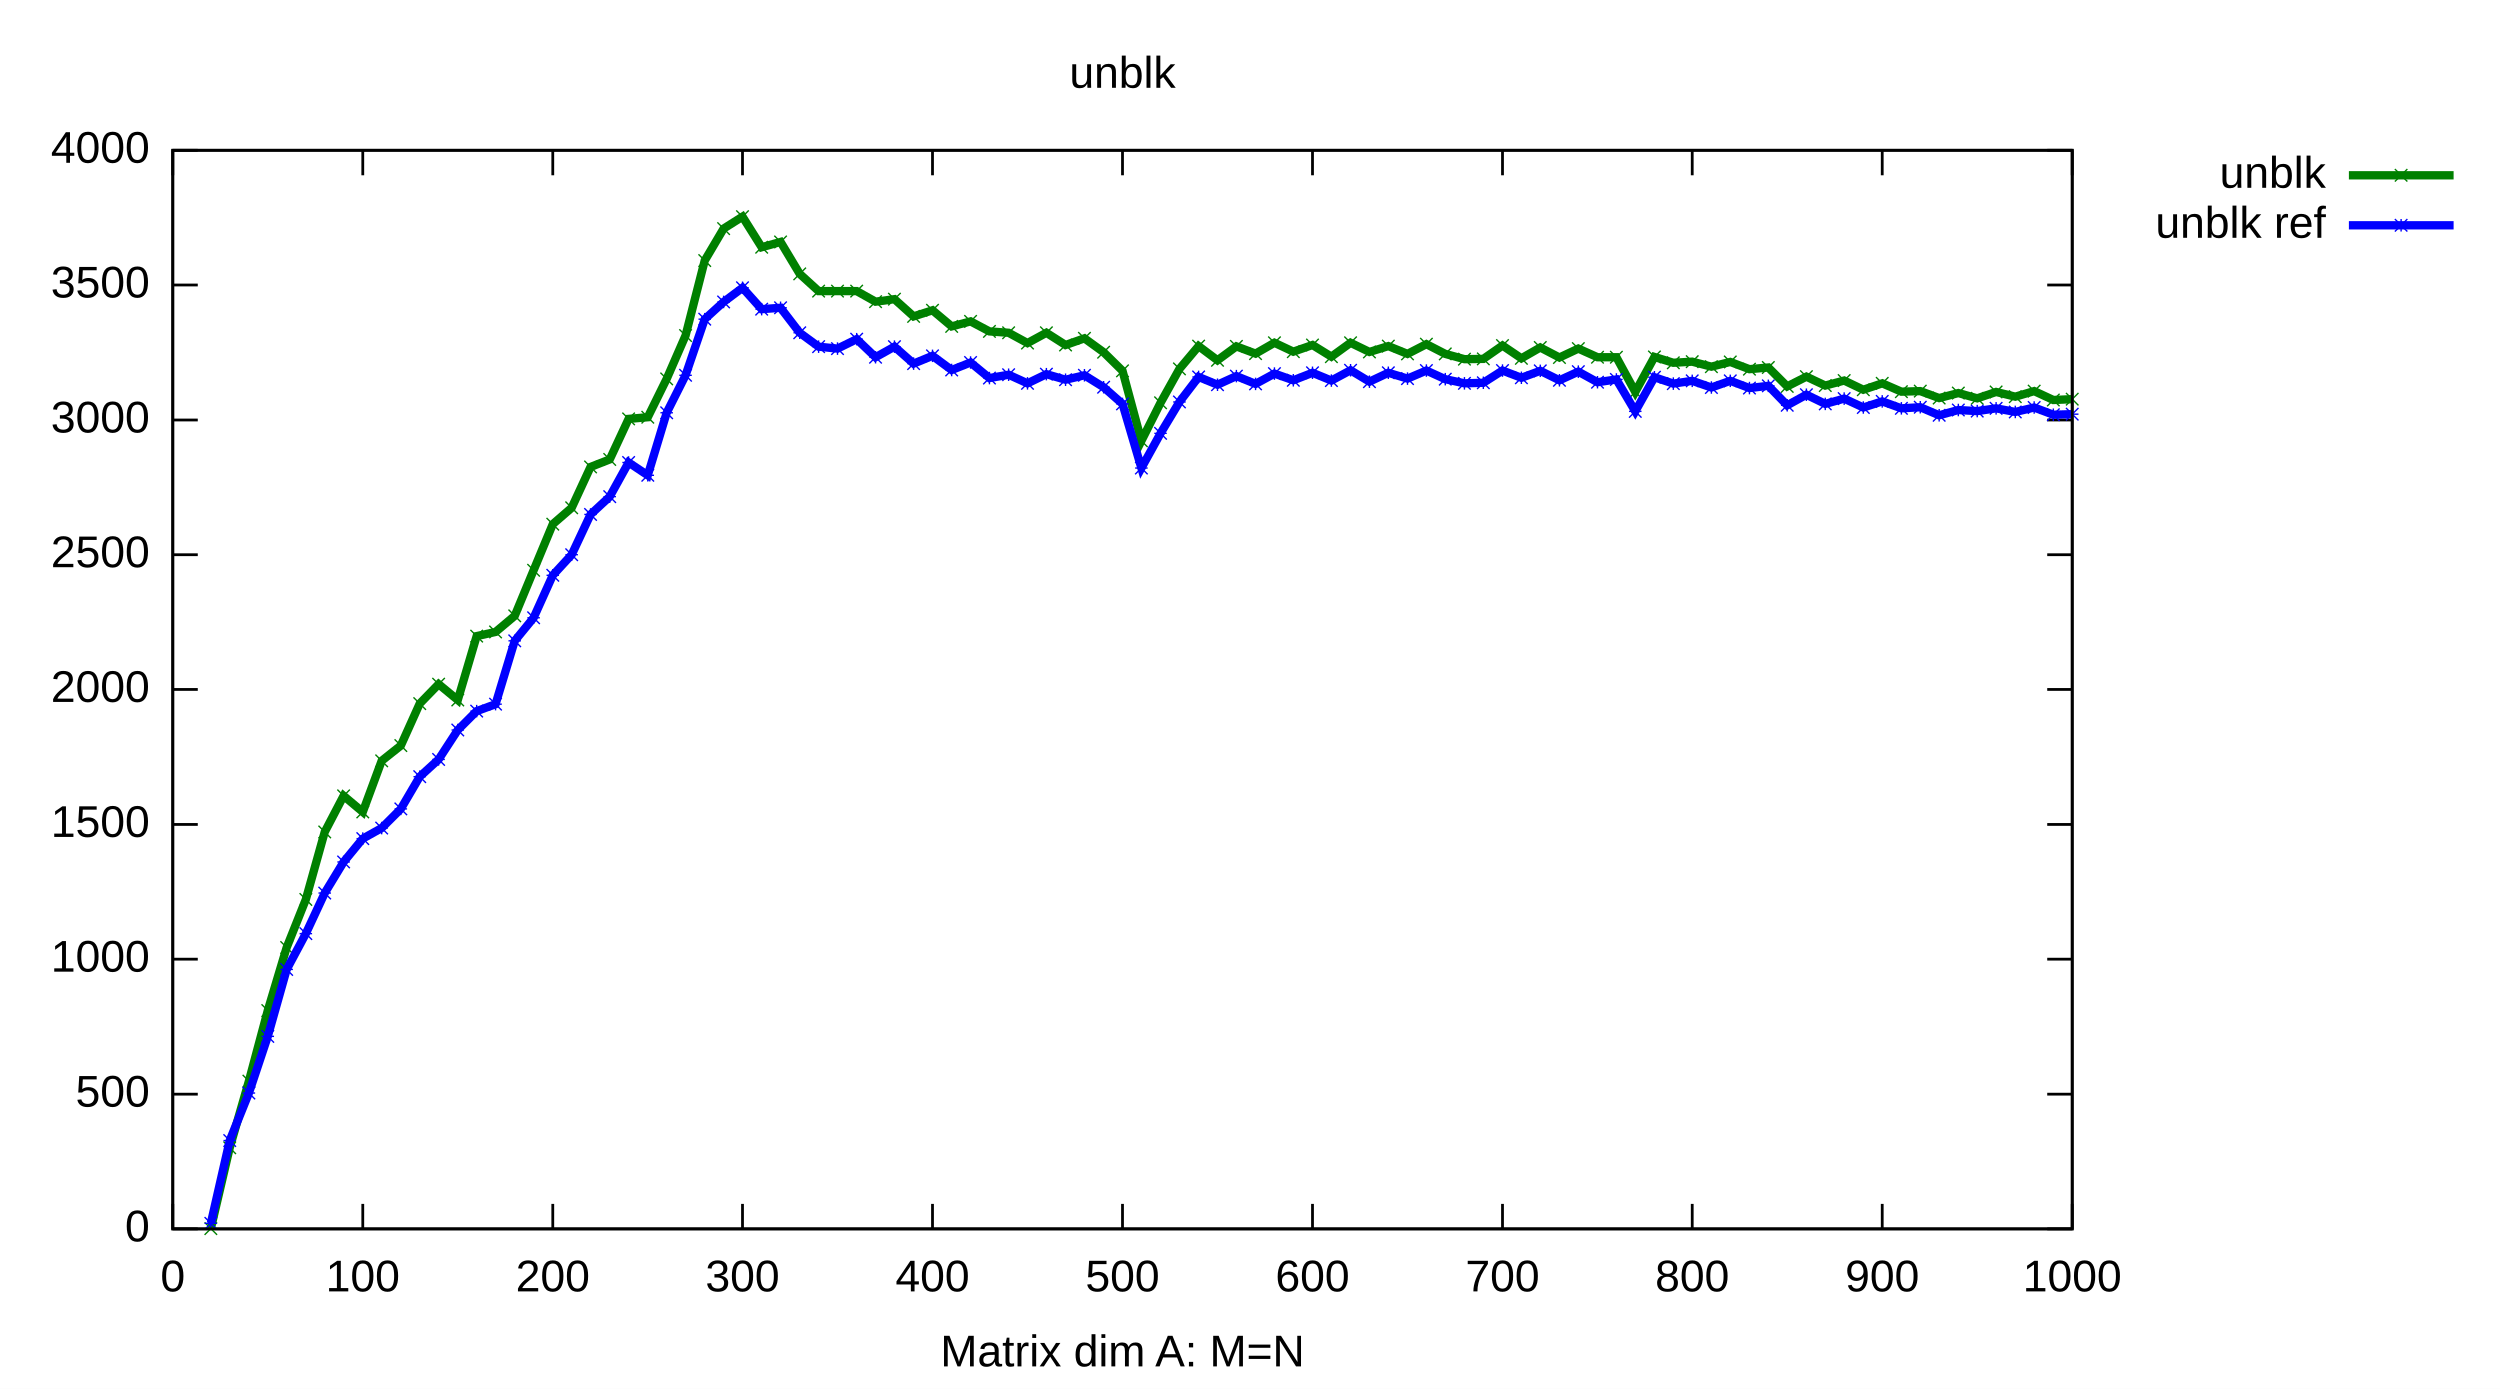
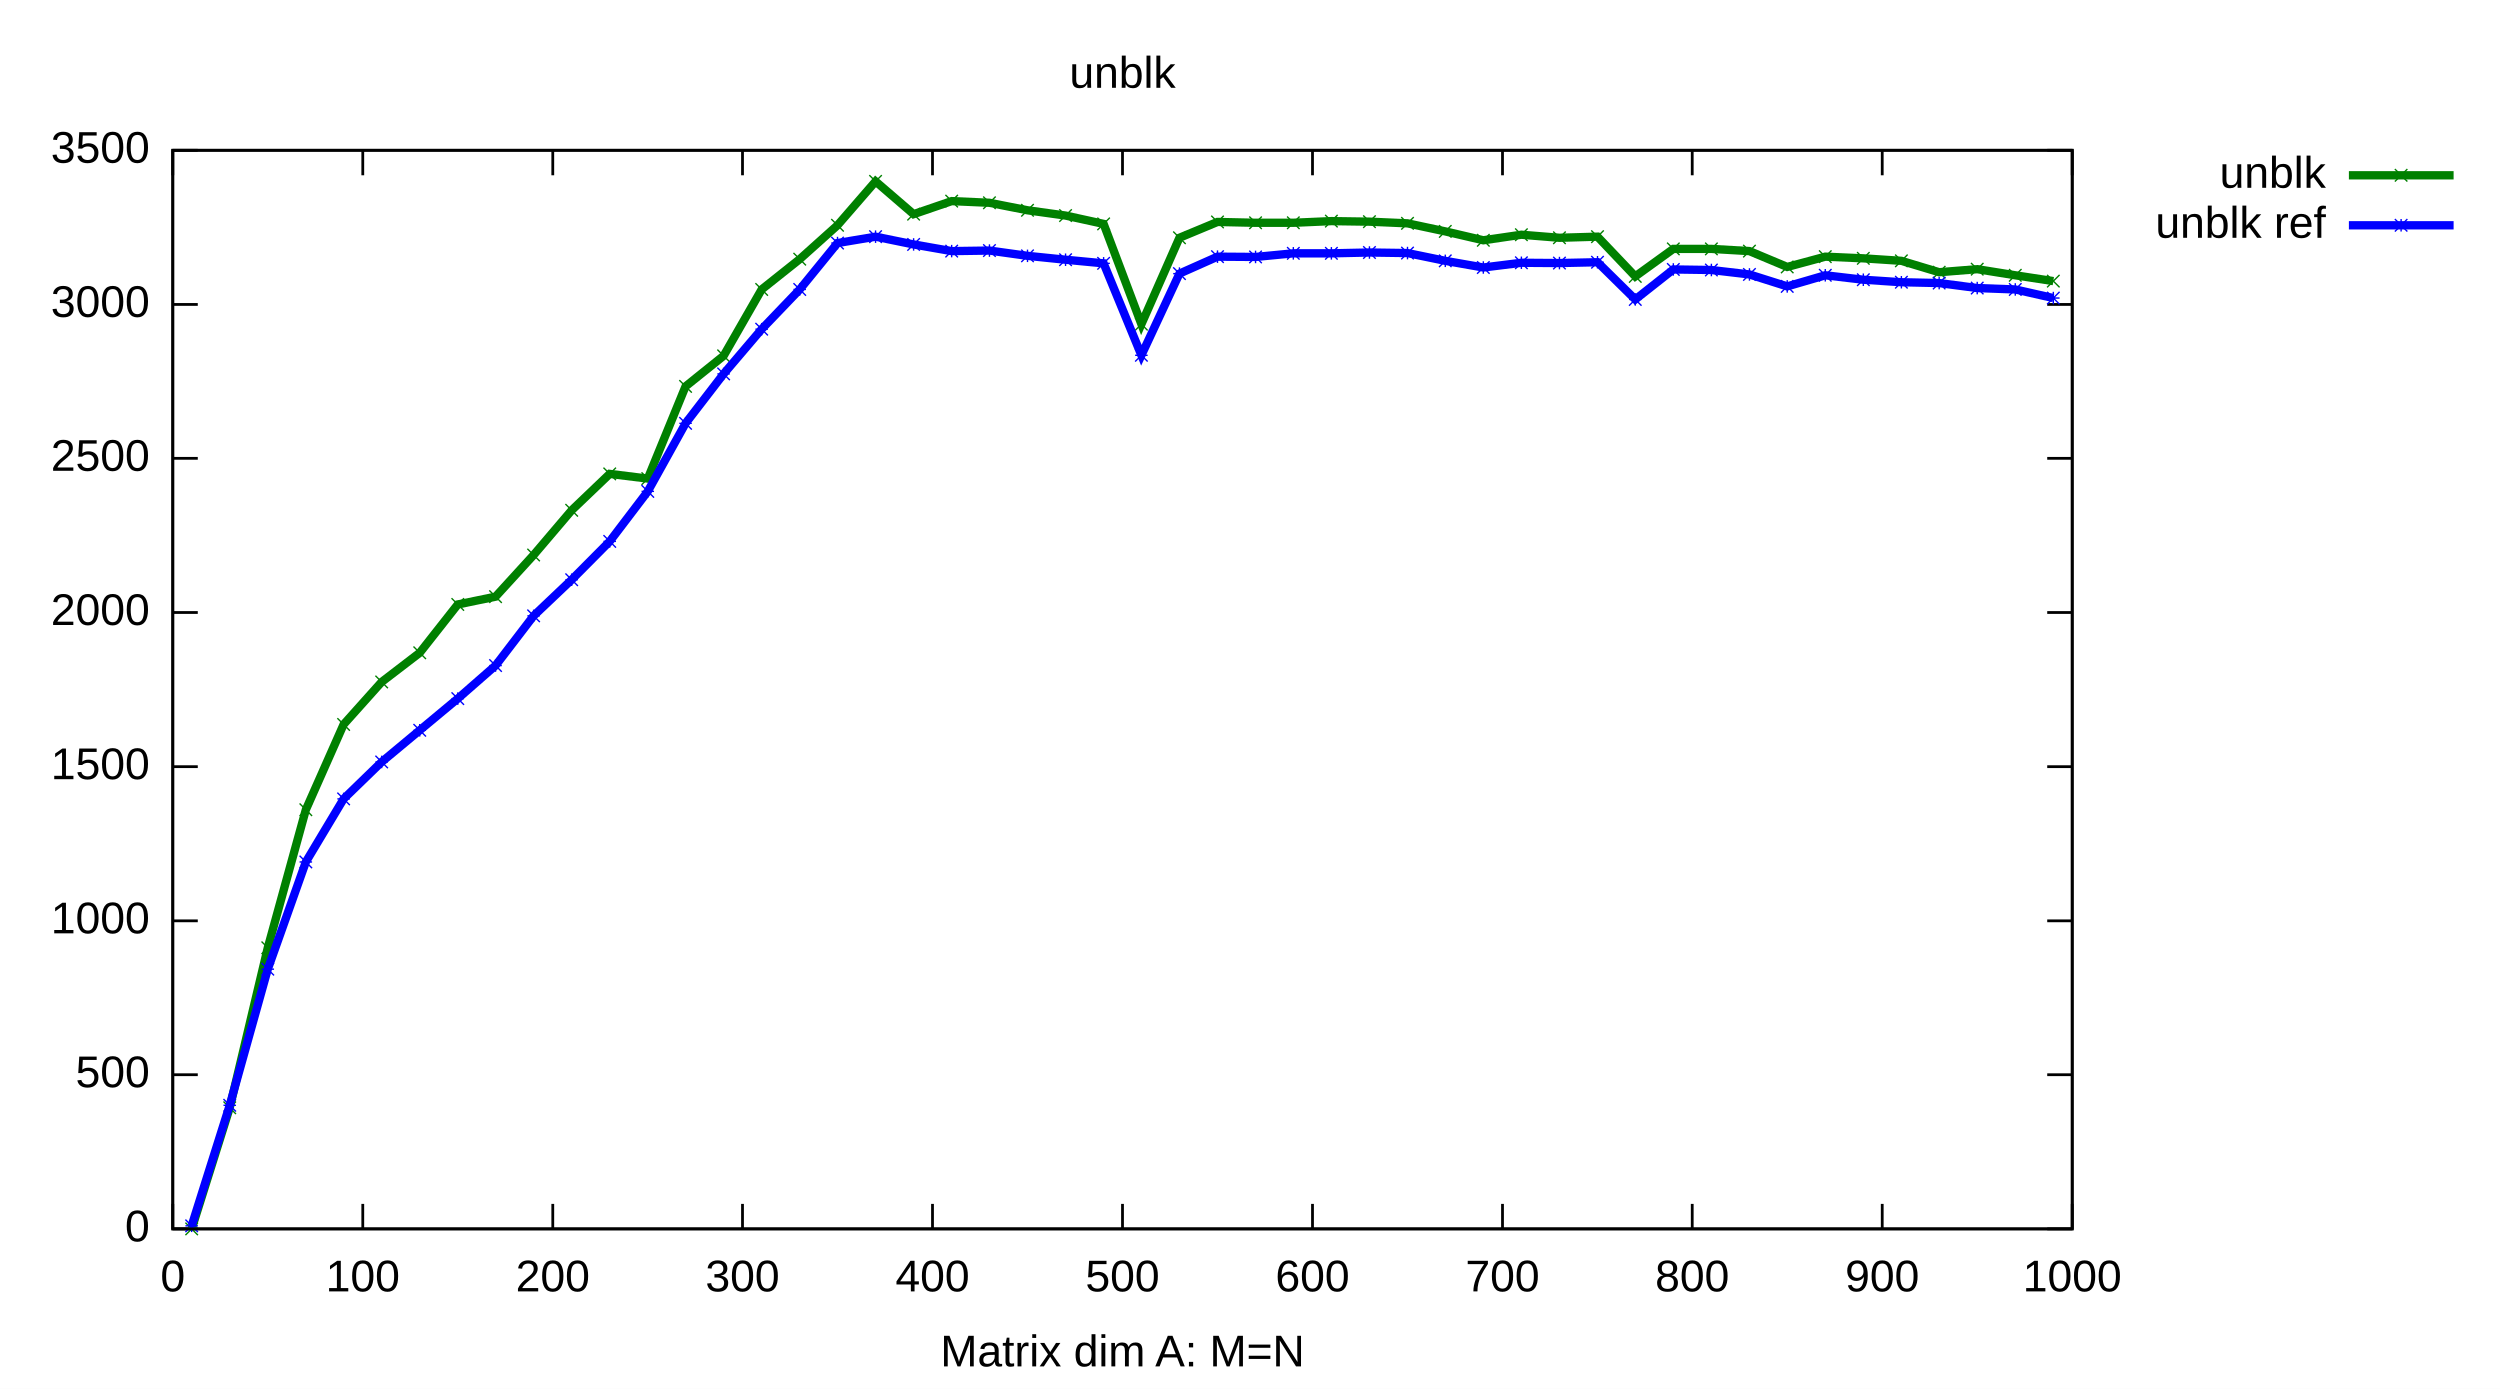
<svg xmlns="http://www.w3.org/2000/svg" xmlns:xlink="http://www.w3.org/1999/xlink" width="900" height="500" viewBox="0 0 900 500">
  <g id="gnuplot_canvas">
    <rect x="0" y="0" width="900" height="500" fill="#ffffff" />
    <defs>
      <circle id="gpDot" r="0.5" stroke-width="0.5" />
      <path id="gpPt0" stroke-width="0.222" stroke="currentColor" d="M-1,0 h2 M0,-1 v2" />
      <path id="gpPt1" stroke-width="0.222" stroke="currentColor" d="M-1,-1 L1,1 M1,-1 L-1,1" />
      <path id="gpPt2" stroke-width="0.222" stroke="currentColor" d="M-1,0 L1,0 M0,-1 L0,1 M-1,-1 L1,1 M-1,1 L1,-1" />
      <rect id="gpPt3" stroke-width="0.222" stroke="currentColor" x="-1" y="-1" width="2" height="2" />
      <rect id="gpPt4" stroke-width="0.222" stroke="currentColor" fill="currentColor" x="-1" y="-1" width="2" height="2" />
      <circle id="gpPt5" stroke-width="0.222" stroke="currentColor" cx="0" cy="0" r="1" />
      <use xlink:href="#gpPt5" id="gpPt6" fill="currentColor" stroke="none" />
      <path id="gpPt7" stroke-width="0.222" stroke="currentColor" d="M0,-1.33 L-1.33,0.67 L1.33,0.67 z" />
      <use xlink:href="#gpPt7" id="gpPt8" fill="currentColor" stroke="none" />
      <use xlink:href="#gpPt7" id="gpPt9" stroke="currentColor" transform="rotate(180)" />
      <use xlink:href="#gpPt9" id="gpPt10" fill="currentColor" stroke="none" />
      <use xlink:href="#gpPt3" id="gpPt11" stroke="currentColor" transform="rotate(45)" />
      <use xlink:href="#gpPt11" id="gpPt12" fill="currentColor" stroke="none" />
      <filter id="greybox" filterUnits="objectBoundingBox" x="0" y="0" height="1" width="1">
        <feFlood flood-color="lightgrey" flood-opacity="1" result="grey" />
        <feComposite in="SourceGraphic" in2="grey" operator="atop" />
      </filter>
    </defs>
    <g style="fill:none; color:#FFFFFF; stroke:currentColor; stroke-width:1.00; stroke-linecap:butt; stroke-linejoin:miter">
</g>
    <g style="fill:none; color:black; stroke:currentColor; stroke-width:1.00; stroke-linecap:butt; stroke-linejoin:miter">
      <path stroke="black" d="M62.2,442.4 L71.2,442.4 M746.0,442.4 L737.0,442.4  " />
      <g transform="translate(53.9,446.9)" style="stroke:none; fill:black; font-family:Arial; font-size:12.00pt; text-anchor:end">
        <text> 0</text>
      </g>
-       <path stroke="black" d="M62.2,393.9 L71.2,393.9 M746.0,393.9 L737.0,393.9  " />
-       <g transform="translate(53.9,398.4)" style="stroke:none; fill:black; font-family:Arial; font-size:12.00pt; text-anchor:end">
+       <path stroke="black" d="M62.2,386.9 L71.2,386.9 M746.0,386.9 L737.0,386.9  " />
+       <g transform="translate(53.9,391.4)" style="stroke:none; fill:black; font-family:Arial; font-size:12.00pt; text-anchor:end">
        <text> 500</text>
      </g>
-       <path stroke="black" d="M62.2,345.3 L71.2,345.3 M746.0,345.3 L737.0,345.3  " />
-       <g transform="translate(53.9,349.8)" style="stroke:none; fill:black; font-family:Arial; font-size:12.00pt; text-anchor:end">
+       <path stroke="black" d="M62.2,331.5 L71.2,331.5 M746.0,331.5 L737.0,331.5  " />
+       <g transform="translate(53.9,336.0)" style="stroke:none; fill:black; font-family:Arial; font-size:12.00pt; text-anchor:end">
        <text> 1000</text>
      </g>
-       <path stroke="black" d="M62.2,296.8 L71.2,296.8 M746.0,296.8 L737.0,296.8  " />
-       <g transform="translate(53.9,301.3)" style="stroke:none; fill:black; font-family:Arial; font-size:12.00pt; text-anchor:end">
+       <path stroke="black" d="M62.2,276.0 L71.2,276.0 M746.0,276.0 L737.0,276.0  " />
+       <g transform="translate(53.9,280.5)" style="stroke:none; fill:black; font-family:Arial; font-size:12.00pt; text-anchor:end">
        <text> 1500</text>
      </g>
-       <path stroke="black" d="M62.2,248.2 L71.2,248.2 M746.0,248.2 L737.0,248.2  " />
-       <g transform="translate(53.9,252.7)" style="stroke:none; fill:black; font-family:Arial; font-size:12.00pt; text-anchor:end">
+       <path stroke="black" d="M62.2,220.5 L71.2,220.5 M746.0,220.5 L737.0,220.5  " />
+       <g transform="translate(53.9,225.0)" style="stroke:none; fill:black; font-family:Arial; font-size:12.00pt; text-anchor:end">
        <text> 2000</text>
      </g>
-       <path stroke="black" d="M62.2,199.7 L71.2,199.7 M746.0,199.7 L737.0,199.7  " />
-       <g transform="translate(53.9,204.2)" style="stroke:none; fill:black; font-family:Arial; font-size:12.00pt; text-anchor:end">
+       <path stroke="black" d="M62.2,165.0 L71.2,165.0 M746.0,165.0 L737.0,165.0  " />
+       <g transform="translate(53.9,169.5)" style="stroke:none; fill:black; font-family:Arial; font-size:12.00pt; text-anchor:end">
        <text> 2500</text>
      </g>
-       <path stroke="black" d="M62.2,151.2 L71.2,151.2 M746.0,151.2 L737.0,151.2  " />
-       <g transform="translate(53.9,155.7)" style="stroke:none; fill:black; font-family:Arial; font-size:12.00pt; text-anchor:end">
+       <path stroke="black" d="M62.2,109.6 L71.2,109.6 M746.0,109.6 L737.0,109.6  " />
+       <g transform="translate(53.9,114.1)" style="stroke:none; fill:black; font-family:Arial; font-size:12.00pt; text-anchor:end">
        <text> 3000</text>
-       </g>
-       <path stroke="black" d="M62.2,102.6 L71.2,102.6 M746.0,102.6 L737.0,102.6  " />
-       <g transform="translate(53.9,107.1)" style="stroke:none; fill:black; font-family:Arial; font-size:12.00pt; text-anchor:end">
-         <text> 3500</text>
      </g>
      <path stroke="black" d="M62.2,54.1 L71.2,54.1 M746.0,54.1 L737.0,54.1  " />
      <g transform="translate(53.9,58.6)" style="stroke:none; fill:black; font-family:Arial; font-size:12.00pt; text-anchor:end">
-         <text> 4000</text>
+         <text> 3500</text>
      </g>
      <path stroke="black" d="M62.2,442.4 L62.2,433.4 M62.2,54.1 L62.2,63.1  " />
      <g transform="translate(62.2,464.9)" style="stroke:none; fill:black; font-family:Arial; font-size:12.00pt; text-anchor:middle">
        <text> 0</text>
      </g>
      <path stroke="black" d="M130.6,442.4 L130.6,433.4 M130.6,54.1 L130.6,63.1  " />
      <g transform="translate(130.6,464.9)" style="stroke:none; fill:black; font-family:Arial; font-size:12.00pt; text-anchor:middle">
        <text> 100</text>
      </g>
      <path stroke="black" d="M199.0,442.4 L199.0,433.4 M199.0,54.1 L199.0,63.1  " />
      <g transform="translate(199.0,464.9)" style="stroke:none; fill:black; font-family:Arial; font-size:12.00pt; text-anchor:middle">
        <text> 200</text>
      </g>
      <path stroke="black" d="M267.3,442.4 L267.3,433.4 M267.3,54.1 L267.3,63.1  " />
      <g transform="translate(267.3,464.9)" style="stroke:none; fill:black; font-family:Arial; font-size:12.00pt; text-anchor:middle">
        <text> 300</text>
      </g>
      <path stroke="black" d="M335.7,442.4 L335.7,433.4 M335.7,54.1 L335.7,63.1  " />
      <g transform="translate(335.7,464.9)" style="stroke:none; fill:black; font-family:Arial; font-size:12.00pt; text-anchor:middle">
        <text> 400</text>
      </g>
      <path stroke="black" d="M404.1,442.4 L404.1,433.4 M404.1,54.1 L404.1,63.1  " />
      <g transform="translate(404.1,464.9)" style="stroke:none; fill:black; font-family:Arial; font-size:12.00pt; text-anchor:middle">
        <text> 500</text>
      </g>
      <path stroke="black" d="M472.5,442.4 L472.5,433.4 M472.5,54.1 L472.5,63.1  " />
      <g transform="translate(472.5,464.9)" style="stroke:none; fill:black; font-family:Arial; font-size:12.00pt; text-anchor:middle">
        <text> 600</text>
      </g>
      <path stroke="black" d="M540.9,442.4 L540.9,433.4 M540.9,54.1 L540.9,63.1  " />
      <g transform="translate(540.9,464.9)" style="stroke:none; fill:black; font-family:Arial; font-size:12.00pt; text-anchor:middle">
        <text> 700</text>
      </g>
      <path stroke="black" d="M609.2,442.4 L609.2,433.4 M609.2,54.1 L609.2,63.1  " />
      <g transform="translate(609.2,464.9)" style="stroke:none; fill:black; font-family:Arial; font-size:12.00pt; text-anchor:middle">
        <text> 800</text>
      </g>
      <path stroke="black" d="M677.6,442.4 L677.6,433.4 M677.6,54.1 L677.6,63.1  " />
      <g transform="translate(677.6,464.9)" style="stroke:none; fill:black; font-family:Arial; font-size:12.00pt; text-anchor:middle">
        <text> 900</text>
      </g>
      <path stroke="black" d="M746.0,442.4 L746.0,433.4 M746.0,54.1 L746.0,63.1  " />
      <g transform="translate(746.0,464.9)" style="stroke:none; fill:black; font-family:Arial; font-size:12.00pt; text-anchor:middle">
        <text> 1000</text>
      </g>
      <path stroke="black" d="M62.2,54.1 L62.2,442.4 L746.0,442.4 L746.0,54.1 L62.2,54.1 Z  " />
      <g transform="translate(404.1,491.9)" style="stroke:none; fill:black; font-family:Arial; font-size:12.00pt; text-anchor:middle">
        <text>Matrix dim A: M=N</text>
      </g>
      <g transform="translate(404.1,31.6)" style="stroke:none; fill:black; font-family:Arial; font-size:12.00pt; text-anchor:middle">
        <text>unblk</text>
      </g>
    </g>
    <g id="gnuplot_plot_1">
      <g style="fill:none; color:#FFFFFF; stroke:black; stroke-width:3.00; stroke-linecap:butt; stroke-linejoin:miter">
</g>
      <g style="fill:none; color:green; stroke:currentColor; stroke-width:3.00; stroke-linecap:butt; stroke-linejoin:miter">
        <g transform="translate(837.3,67.6)" style="stroke:none; fill:black; font-family:Arial; font-size:12.00pt; text-anchor:end">
          <text>unblk</text>
        </g>
-         <path d="M845.6,63.1 L883.3,63.1 M75.9,442.3 L82.7,413.2 L89.6,389.2 L96.4,363.8 L103.2,341.1 L110.1,323.8    L116.9,299.5 L123.7,286.5 L130.6,292.3 L137.4,273.9 L144.3,268.4 L151.1,253.3 L157.9,246.3 L164.8,252.0    L171.6,229.0 L178.4,227.5 L185.3,221.7 L192.1,205.3 L199.0,188.7 L205.8,182.8 L212.6,168.1 L219.5,165.4    L226.3,150.8 L233.2,150.2 L240.0,136.4 L246.8,120.8 L253.7,93.8 L260.5,82.3 L267.3,78.0 L274.2,89.0    L281.0,87.1 L287.9,98.6 L294.7,104.8 L301.5,104.8 L308.4,104.8 L315.2,108.6 L322.0,107.7 L328.9,113.9    L335.7,111.7 L342.6,117.5 L349.4,115.7 L356.2,119.3 L363.1,119.8 L369.9,123.5 L376.7,119.8 L383.6,124.2    L390.4,121.8 L397.3,126.8 L404.1,133.5 L410.9,158.7 L417.8,145.0 L424.6,132.8 L431.5,124.6 L438.3,129.7    L445.1,124.7 L452.0,127.3 L458.8,123.4 L465.6,126.6 L472.5,124.2 L479.3,128.4 L486.2,123.4 L493.0,126.7    L499.8,124.6 L506.7,127.4 L513.5,123.9 L520.3,127.4 L527.2,129.3 L534.0,129.2 L540.9,124.4 L547.7,129.0    L554.5,125.1 L561.4,128.7 L568.2,125.5 L575.1,128.6 L581.9,128.6 L588.7,141.1 L595.6,128.5 L602.4,130.6    L609.2,130.2 L616.1,132.0 L622.9,130.3 L629.8,132.9 L636.6,132.3 L643.4,139.1 L650.3,135.6 L657.1,138.8    L663.9,137.0 L670.8,140.3 L677.6,138.0 L684.5,141.0 L691.3,140.8 L698.1,143.3 L705.0,141.5 L711.8,143.4    L718.6,141.1 L725.5,142.8 L732.3,140.8 L739.2,144.0 L746.0,143.7  " />
-         <use xlink:href="#gpPt1" transform="translate(75.9,442.3) scale(2.25)" />
-         <use xlink:href="#gpPt1" transform="translate(82.7,413.2) scale(2.25)" />
-         <use xlink:href="#gpPt1" transform="translate(89.6,389.2) scale(2.25)" />
-         <use xlink:href="#gpPt1" transform="translate(96.4,363.8) scale(2.25)" />
-         <use xlink:href="#gpPt1" transform="translate(103.2,341.1) scale(2.25)" />
-         <use xlink:href="#gpPt1" transform="translate(110.1,323.8) scale(2.25)" />
-         <use xlink:href="#gpPt1" transform="translate(116.9,299.5) scale(2.25)" />
-         <use xlink:href="#gpPt1" transform="translate(123.7,286.5) scale(2.25)" />
-         <use xlink:href="#gpPt1" transform="translate(130.6,292.3) scale(2.25)" />
-         <use xlink:href="#gpPt1" transform="translate(137.4,273.9) scale(2.25)" />
-         <use xlink:href="#gpPt1" transform="translate(144.3,268.4) scale(2.25)" />
-         <use xlink:href="#gpPt1" transform="translate(151.1,253.3) scale(2.25)" />
-         <use xlink:href="#gpPt1" transform="translate(157.9,246.3) scale(2.25)" />
-         <use xlink:href="#gpPt1" transform="translate(164.8,252.0) scale(2.25)" />
-         <use xlink:href="#gpPt1" transform="translate(171.6,229.0) scale(2.25)" />
-         <use xlink:href="#gpPt1" transform="translate(178.4,227.5) scale(2.25)" />
-         <use xlink:href="#gpPt1" transform="translate(185.3,221.7) scale(2.25)" />
-         <use xlink:href="#gpPt1" transform="translate(192.1,205.3) scale(2.25)" />
-         <use xlink:href="#gpPt1" transform="translate(199.0,188.7) scale(2.25)" />
-         <use xlink:href="#gpPt1" transform="translate(205.8,182.8) scale(2.25)" />
-         <use xlink:href="#gpPt1" transform="translate(212.6,168.1) scale(2.25)" />
-         <use xlink:href="#gpPt1" transform="translate(219.5,165.4) scale(2.25)" />
-         <use xlink:href="#gpPt1" transform="translate(226.3,150.8) scale(2.25)" />
-         <use xlink:href="#gpPt1" transform="translate(233.2,150.2) scale(2.25)" />
-         <use xlink:href="#gpPt1" transform="translate(240.0,136.4) scale(2.25)" />
-         <use xlink:href="#gpPt1" transform="translate(246.8,120.8) scale(2.25)" />
-         <use xlink:href="#gpPt1" transform="translate(253.7,93.8) scale(2.25)" />
-         <use xlink:href="#gpPt1" transform="translate(260.5,82.3) scale(2.25)" />
-         <use xlink:href="#gpPt1" transform="translate(267.3,78.0) scale(2.25)" />
-         <use xlink:href="#gpPt1" transform="translate(274.2,89.0) scale(2.25)" />
-         <use xlink:href="#gpPt1" transform="translate(281.0,87.1) scale(2.25)" />
-         <use xlink:href="#gpPt1" transform="translate(287.9,98.6) scale(2.25)" />
-         <use xlink:href="#gpPt1" transform="translate(294.7,104.8) scale(2.25)" />
-         <use xlink:href="#gpPt1" transform="translate(301.5,104.8) scale(2.25)" />
-         <use xlink:href="#gpPt1" transform="translate(308.4,104.8) scale(2.25)" />
-         <use xlink:href="#gpPt1" transform="translate(315.2,108.6) scale(2.25)" />
-         <use xlink:href="#gpPt1" transform="translate(322.0,107.7) scale(2.25)" />
-         <use xlink:href="#gpPt1" transform="translate(328.9,113.9) scale(2.25)" />
-         <use xlink:href="#gpPt1" transform="translate(335.7,111.7) scale(2.25)" />
-         <use xlink:href="#gpPt1" transform="translate(342.6,117.5) scale(2.25)" />
-         <use xlink:href="#gpPt1" transform="translate(349.4,115.7) scale(2.25)" />
-         <use xlink:href="#gpPt1" transform="translate(356.2,119.3) scale(2.25)" />
-         <use xlink:href="#gpPt1" transform="translate(363.1,119.8) scale(2.25)" />
-         <use xlink:href="#gpPt1" transform="translate(369.9,123.5) scale(2.25)" />
-         <use xlink:href="#gpPt1" transform="translate(376.7,119.8) scale(2.25)" />
-         <use xlink:href="#gpPt1" transform="translate(383.6,124.2) scale(2.25)" />
-         <use xlink:href="#gpPt1" transform="translate(390.4,121.8) scale(2.25)" />
-         <use xlink:href="#gpPt1" transform="translate(397.3,126.8) scale(2.25)" />
-         <use xlink:href="#gpPt1" transform="translate(404.1,133.5) scale(2.25)" />
-         <use xlink:href="#gpPt1" transform="translate(410.9,158.7) scale(2.25)" />
-         <use xlink:href="#gpPt1" transform="translate(417.8,145.0) scale(2.25)" />
-         <use xlink:href="#gpPt1" transform="translate(424.6,132.8) scale(2.25)" />
-         <use xlink:href="#gpPt1" transform="translate(431.5,124.6) scale(2.25)" />
-         <use xlink:href="#gpPt1" transform="translate(438.3,129.7) scale(2.25)" />
-         <use xlink:href="#gpPt1" transform="translate(445.1,124.7) scale(2.25)" />
-         <use xlink:href="#gpPt1" transform="translate(452.0,127.3) scale(2.25)" />
-         <use xlink:href="#gpPt1" transform="translate(458.8,123.4) scale(2.25)" />
-         <use xlink:href="#gpPt1" transform="translate(465.6,126.6) scale(2.25)" />
-         <use xlink:href="#gpPt1" transform="translate(472.5,124.2) scale(2.25)" />
-         <use xlink:href="#gpPt1" transform="translate(479.3,128.4) scale(2.25)" />
-         <use xlink:href="#gpPt1" transform="translate(486.2,123.4) scale(2.25)" />
-         <use xlink:href="#gpPt1" transform="translate(493.0,126.7) scale(2.25)" />
-         <use xlink:href="#gpPt1" transform="translate(499.8,124.6) scale(2.25)" />
-         <use xlink:href="#gpPt1" transform="translate(506.7,127.4) scale(2.25)" />
-         <use xlink:href="#gpPt1" transform="translate(513.5,123.9) scale(2.25)" />
-         <use xlink:href="#gpPt1" transform="translate(520.3,127.4) scale(2.25)" />
-         <use xlink:href="#gpPt1" transform="translate(527.2,129.3) scale(2.25)" />
-         <use xlink:href="#gpPt1" transform="translate(534.0,129.2) scale(2.25)" />
-         <use xlink:href="#gpPt1" transform="translate(540.9,124.4) scale(2.25)" />
-         <use xlink:href="#gpPt1" transform="translate(547.7,129.0) scale(2.25)" />
-         <use xlink:href="#gpPt1" transform="translate(554.5,125.1) scale(2.25)" />
-         <use xlink:href="#gpPt1" transform="translate(561.4,128.7) scale(2.25)" />
-         <use xlink:href="#gpPt1" transform="translate(568.2,125.5) scale(2.25)" />
-         <use xlink:href="#gpPt1" transform="translate(575.1,128.6) scale(2.25)" />
-         <use xlink:href="#gpPt1" transform="translate(581.9,128.6) scale(2.25)" />
-         <use xlink:href="#gpPt1" transform="translate(588.7,141.1) scale(2.25)" />
-         <use xlink:href="#gpPt1" transform="translate(595.6,128.5) scale(2.25)" />
-         <use xlink:href="#gpPt1" transform="translate(602.4,130.6) scale(2.25)" />
-         <use xlink:href="#gpPt1" transform="translate(609.2,130.2) scale(2.25)" />
-         <use xlink:href="#gpPt1" transform="translate(616.1,132.0) scale(2.25)" />
-         <use xlink:href="#gpPt1" transform="translate(622.9,130.3) scale(2.25)" />
-         <use xlink:href="#gpPt1" transform="translate(629.8,132.9) scale(2.25)" />
-         <use xlink:href="#gpPt1" transform="translate(636.6,132.3) scale(2.25)" />
-         <use xlink:href="#gpPt1" transform="translate(643.4,139.1) scale(2.25)" />
-         <use xlink:href="#gpPt1" transform="translate(650.3,135.6) scale(2.25)" />
-         <use xlink:href="#gpPt1" transform="translate(657.1,138.8) scale(2.25)" />
-         <use xlink:href="#gpPt1" transform="translate(663.9,137.0) scale(2.25)" />
-         <use xlink:href="#gpPt1" transform="translate(670.8,140.3) scale(2.25)" />
-         <use xlink:href="#gpPt1" transform="translate(677.6,138.0) scale(2.25)" />
-         <use xlink:href="#gpPt1" transform="translate(684.5,141.0) scale(2.25)" />
-         <use xlink:href="#gpPt1" transform="translate(691.3,140.8) scale(2.25)" />
-         <use xlink:href="#gpPt1" transform="translate(698.1,143.3) scale(2.25)" />
-         <use xlink:href="#gpPt1" transform="translate(705.0,141.5) scale(2.25)" />
-         <use xlink:href="#gpPt1" transform="translate(711.8,143.4) scale(2.25)" />
-         <use xlink:href="#gpPt1" transform="translate(718.6,141.1) scale(2.25)" />
-         <use xlink:href="#gpPt1" transform="translate(725.5,142.8) scale(2.25)" />
-         <use xlink:href="#gpPt1" transform="translate(732.3,140.8) scale(2.25)" />
-         <use xlink:href="#gpPt1" transform="translate(739.2,144.0) scale(2.25)" />
-         <use xlink:href="#gpPt1" transform="translate(746.0,143.7) scale(2.25)" />
+         <path d="M845.6,63.1 L883.3,63.1 M69.0,442.4 L82.7,398.8 L96.4,341.2 L110.1,291.5 L123.7,260.8 L137.4,245.5    L151.1,235.0 L164.8,217.6 L178.4,214.8 L192.1,199.8 L205.8,183.7 L219.5,170.6 L233.2,172.3 L246.8,139.1    L260.5,128.1 L274.2,104.2 L287.9,93.3 L301.5,81.1 L315.2,65.3 L328.9,77.1 L342.6,72.4 L356.2,73.0    L369.9,75.7 L383.6,77.6 L397.3,80.6 L410.9,116.7 L424.6,85.6 L438.3,79.9 L452.0,80.2 L465.6,80.2    L479.3,79.6 L493.0,79.8 L506.7,80.4 L520.3,83.3 L534.0,86.5 L547.7,84.5 L561.4,85.6 L575.1,85.2    L588.7,99.5 L602.4,89.6 L616.1,89.6 L629.8,90.4 L643.4,96.1 L657.1,92.4 L670.8,93.0 L684.5,93.9    L698.1,98.0 L711.8,96.9 L725.5,99.1 L739.2,101.2  " />
+         <use xlink:href="#gpPt1" transform="translate(69.0,442.4) scale(2.25)" />
+         <use xlink:href="#gpPt1" transform="translate(82.7,398.8) scale(2.25)" />
+         <use xlink:href="#gpPt1" transform="translate(96.4,341.2) scale(2.25)" />
+         <use xlink:href="#gpPt1" transform="translate(110.1,291.5) scale(2.25)" />
+         <use xlink:href="#gpPt1" transform="translate(123.7,260.8) scale(2.25)" />
+         <use xlink:href="#gpPt1" transform="translate(137.4,245.5) scale(2.25)" />
+         <use xlink:href="#gpPt1" transform="translate(151.1,235.0) scale(2.25)" />
+         <use xlink:href="#gpPt1" transform="translate(164.8,217.6) scale(2.25)" />
+         <use xlink:href="#gpPt1" transform="translate(178.4,214.8) scale(2.25)" />
+         <use xlink:href="#gpPt1" transform="translate(192.1,199.8) scale(2.25)" />
+         <use xlink:href="#gpPt1" transform="translate(205.8,183.7) scale(2.25)" />
+         <use xlink:href="#gpPt1" transform="translate(219.5,170.6) scale(2.25)" />
+         <use xlink:href="#gpPt1" transform="translate(233.2,172.3) scale(2.25)" />
+         <use xlink:href="#gpPt1" transform="translate(246.8,139.1) scale(2.25)" />
+         <use xlink:href="#gpPt1" transform="translate(260.5,128.1) scale(2.25)" />
+         <use xlink:href="#gpPt1" transform="translate(274.2,104.2) scale(2.25)" />
+         <use xlink:href="#gpPt1" transform="translate(287.9,93.3) scale(2.25)" />
+         <use xlink:href="#gpPt1" transform="translate(301.5,81.1) scale(2.25)" />
+         <use xlink:href="#gpPt1" transform="translate(315.2,65.3) scale(2.25)" />
+         <use xlink:href="#gpPt1" transform="translate(328.9,77.1) scale(2.25)" />
+         <use xlink:href="#gpPt1" transform="translate(342.6,72.4) scale(2.25)" />
+         <use xlink:href="#gpPt1" transform="translate(356.2,73.0) scale(2.25)" />
+         <use xlink:href="#gpPt1" transform="translate(369.9,75.7) scale(2.25)" />
+         <use xlink:href="#gpPt1" transform="translate(383.6,77.6) scale(2.25)" />
+         <use xlink:href="#gpPt1" transform="translate(397.3,80.6) scale(2.25)" />
+         <use xlink:href="#gpPt1" transform="translate(410.9,116.7) scale(2.25)" />
+         <use xlink:href="#gpPt1" transform="translate(424.6,85.6) scale(2.25)" />
+         <use xlink:href="#gpPt1" transform="translate(438.3,79.9) scale(2.25)" />
+         <use xlink:href="#gpPt1" transform="translate(452.0,80.2) scale(2.25)" />
+         <use xlink:href="#gpPt1" transform="translate(465.6,80.2) scale(2.25)" />
+         <use xlink:href="#gpPt1" transform="translate(479.3,79.6) scale(2.25)" />
+         <use xlink:href="#gpPt1" transform="translate(493.0,79.8) scale(2.25)" />
+         <use xlink:href="#gpPt1" transform="translate(506.7,80.4) scale(2.25)" />
+         <use xlink:href="#gpPt1" transform="translate(520.3,83.3) scale(2.25)" />
+         <use xlink:href="#gpPt1" transform="translate(534.0,86.5) scale(2.25)" />
+         <use xlink:href="#gpPt1" transform="translate(547.7,84.5) scale(2.25)" />
+         <use xlink:href="#gpPt1" transform="translate(561.4,85.6) scale(2.25)" />
+         <use xlink:href="#gpPt1" transform="translate(575.1,85.2) scale(2.25)" />
+         <use xlink:href="#gpPt1" transform="translate(588.7,99.5) scale(2.25)" />
+         <use xlink:href="#gpPt1" transform="translate(602.4,89.6) scale(2.25)" />
+         <use xlink:href="#gpPt1" transform="translate(616.1,89.6) scale(2.25)" />
+         <use xlink:href="#gpPt1" transform="translate(629.8,90.4) scale(2.25)" />
+         <use xlink:href="#gpPt1" transform="translate(643.4,96.1) scale(2.25)" />
+         <use xlink:href="#gpPt1" transform="translate(657.1,92.4) scale(2.25)" />
+         <use xlink:href="#gpPt1" transform="translate(670.8,93.0) scale(2.25)" />
+         <use xlink:href="#gpPt1" transform="translate(684.5,93.9) scale(2.25)" />
+         <use xlink:href="#gpPt1" transform="translate(698.1,98.0) scale(2.25)" />
+         <use xlink:href="#gpPt1" transform="translate(711.8,96.9) scale(2.25)" />
+         <use xlink:href="#gpPt1" transform="translate(725.5,99.1) scale(2.25)" />
+         <use xlink:href="#gpPt1" transform="translate(739.2,101.2) scale(2.25)" />
        <use xlink:href="#gpPt1" transform="translate(864.4,63.1) scale(2.25)" />
      </g>
    </g>
    <g id="gnuplot_plot_2">
      <g style="fill:none; color:blue; stroke:currentColor; stroke-width:3.00; stroke-linecap:butt; stroke-linejoin:miter">
        <g transform="translate(837.3,85.6)" style="stroke:none; fill:black; font-family:Arial; font-size:12.00pt; text-anchor:end">
          <text>unblk ref</text>
        </g>
-         <path d="M845.6,81.1 L883.3,81.1 M75.9,440.4 L82.7,410.6 L89.6,393.5 L96.4,373.1 L103.2,349.0 L110.1,336.1    L116.9,321.5 L123.7,310.3 L130.6,301.9 L137.4,298.1 L144.3,291.2 L151.1,279.6 L157.9,273.4 L164.8,262.8    L171.6,256.0 L178.4,253.5 L185.3,230.7 L192.1,222.4 L199.0,207.1 L205.8,199.7 L212.6,185.2 L219.5,178.8    L226.3,166.5 L233.2,171.1 L240.0,148.6 L246.8,135.1 L253.7,114.9 L260.5,108.7 L267.3,103.6 L274.2,111.3    L281.0,110.8 L287.9,119.8 L294.7,124.8 L301.5,125.5 L308.4,122.1 L315.2,128.6 L322.0,124.8 L328.9,130.9    L335.7,128.1 L342.6,133.2 L349.4,130.5 L356.2,136.1 L363.1,134.9 L369.9,138.0 L376.7,134.7 L383.6,136.7    L390.4,135.1 L397.3,139.4 L404.1,145.4 L410.9,168.5 L417.8,156.0 L424.6,144.7 L431.5,135.7 L438.3,138.5    L445.1,135.4 L452.0,138.2 L458.8,134.5 L465.6,136.9 L472.5,134.2 L479.3,137.0 L486.2,133.3 L493.0,137.4    L499.8,134.2 L506.7,136.3 L513.5,133.4 L520.3,136.5 L527.2,138.0 L534.0,137.8 L540.9,133.4 L547.7,136.0    L554.5,133.5 L561.4,136.9 L568.2,133.8 L575.1,137.6 L581.9,136.6 L588.7,148.1 L595.6,135.8 L602.4,138.1    L609.2,137.1 L616.1,139.5 L622.9,137.1 L629.8,139.7 L636.6,138.9 L643.4,145.9 L650.3,142.1 L657.1,145.4    L663.9,143.5 L670.8,146.7 L677.6,144.5 L684.5,147.0 L691.3,146.6 L698.1,149.5 L705.0,147.6 L711.8,148.0    L718.6,147.0 L725.5,148.3 L732.3,146.7 L739.2,149.3 L746.0,149.1  " />
-         <use xlink:href="#gpPt2" transform="translate(75.9,440.4) scale(2.25)" />
-         <use xlink:href="#gpPt2" transform="translate(82.7,410.6) scale(2.25)" />
-         <use xlink:href="#gpPt2" transform="translate(89.6,393.5) scale(2.25)" />
-         <use xlink:href="#gpPt2" transform="translate(96.4,373.1) scale(2.25)" />
-         <use xlink:href="#gpPt2" transform="translate(103.2,349.0) scale(2.25)" />
-         <use xlink:href="#gpPt2" transform="translate(110.1,336.1) scale(2.25)" />
-         <use xlink:href="#gpPt2" transform="translate(116.9,321.5) scale(2.25)" />
-         <use xlink:href="#gpPt2" transform="translate(123.7,310.3) scale(2.25)" />
-         <use xlink:href="#gpPt2" transform="translate(130.6,301.9) scale(2.25)" />
-         <use xlink:href="#gpPt2" transform="translate(137.4,298.1) scale(2.25)" />
-         <use xlink:href="#gpPt2" transform="translate(144.3,291.2) scale(2.25)" />
-         <use xlink:href="#gpPt2" transform="translate(151.1,279.6) scale(2.25)" />
-         <use xlink:href="#gpPt2" transform="translate(157.9,273.4) scale(2.25)" />
-         <use xlink:href="#gpPt2" transform="translate(164.8,262.8) scale(2.25)" />
-         <use xlink:href="#gpPt2" transform="translate(171.6,256.0) scale(2.25)" />
-         <use xlink:href="#gpPt2" transform="translate(178.4,253.5) scale(2.25)" />
-         <use xlink:href="#gpPt2" transform="translate(185.3,230.7) scale(2.25)" />
-         <use xlink:href="#gpPt2" transform="translate(192.1,222.4) scale(2.25)" />
-         <use xlink:href="#gpPt2" transform="translate(199.0,207.1) scale(2.25)" />
-         <use xlink:href="#gpPt2" transform="translate(205.8,199.7) scale(2.25)" />
-         <use xlink:href="#gpPt2" transform="translate(212.6,185.2) scale(2.25)" />
-         <use xlink:href="#gpPt2" transform="translate(219.5,178.8) scale(2.25)" />
-         <use xlink:href="#gpPt2" transform="translate(226.3,166.5) scale(2.25)" />
-         <use xlink:href="#gpPt2" transform="translate(233.2,171.1) scale(2.25)" />
-         <use xlink:href="#gpPt2" transform="translate(240.0,148.6) scale(2.25)" />
-         <use xlink:href="#gpPt2" transform="translate(246.8,135.1) scale(2.25)" />
-         <use xlink:href="#gpPt2" transform="translate(253.7,114.9) scale(2.25)" />
-         <use xlink:href="#gpPt2" transform="translate(260.5,108.7) scale(2.25)" />
-         <use xlink:href="#gpPt2" transform="translate(267.3,103.6) scale(2.25)" />
-         <use xlink:href="#gpPt2" transform="translate(274.2,111.3) scale(2.25)" />
-         <use xlink:href="#gpPt2" transform="translate(281.0,110.8) scale(2.25)" />
-         <use xlink:href="#gpPt2" transform="translate(287.9,119.8) scale(2.25)" />
-         <use xlink:href="#gpPt2" transform="translate(294.7,124.8) scale(2.25)" />
-         <use xlink:href="#gpPt2" transform="translate(301.5,125.5) scale(2.25)" />
-         <use xlink:href="#gpPt2" transform="translate(308.4,122.1) scale(2.25)" />
-         <use xlink:href="#gpPt2" transform="translate(315.2,128.6) scale(2.25)" />
-         <use xlink:href="#gpPt2" transform="translate(322.0,124.8) scale(2.25)" />
-         <use xlink:href="#gpPt2" transform="translate(328.9,130.9) scale(2.25)" />
-         <use xlink:href="#gpPt2" transform="translate(335.7,128.1) scale(2.25)" />
-         <use xlink:href="#gpPt2" transform="translate(342.6,133.2) scale(2.25)" />
-         <use xlink:href="#gpPt2" transform="translate(349.4,130.5) scale(2.25)" />
-         <use xlink:href="#gpPt2" transform="translate(356.2,136.1) scale(2.25)" />
-         <use xlink:href="#gpPt2" transform="translate(363.1,134.9) scale(2.25)" />
-         <use xlink:href="#gpPt2" transform="translate(369.9,138.0) scale(2.25)" />
-         <use xlink:href="#gpPt2" transform="translate(376.7,134.7) scale(2.25)" />
-         <use xlink:href="#gpPt2" transform="translate(383.6,136.7) scale(2.25)" />
-         <use xlink:href="#gpPt2" transform="translate(390.4,135.1) scale(2.25)" />
-         <use xlink:href="#gpPt2" transform="translate(397.3,139.4) scale(2.25)" />
-         <use xlink:href="#gpPt2" transform="translate(404.1,145.4) scale(2.25)" />
-         <use xlink:href="#gpPt2" transform="translate(410.9,168.5) scale(2.25)" />
-         <use xlink:href="#gpPt2" transform="translate(417.8,156.0) scale(2.25)" />
-         <use xlink:href="#gpPt2" transform="translate(424.6,144.7) scale(2.25)" />
-         <use xlink:href="#gpPt2" transform="translate(431.5,135.7) scale(2.25)" />
-         <use xlink:href="#gpPt2" transform="translate(438.3,138.5) scale(2.25)" />
-         <use xlink:href="#gpPt2" transform="translate(445.1,135.4) scale(2.25)" />
-         <use xlink:href="#gpPt2" transform="translate(452.0,138.2) scale(2.25)" />
-         <use xlink:href="#gpPt2" transform="translate(458.8,134.5) scale(2.25)" />
-         <use xlink:href="#gpPt2" transform="translate(465.6,136.9) scale(2.25)" />
-         <use xlink:href="#gpPt2" transform="translate(472.5,134.2) scale(2.25)" />
-         <use xlink:href="#gpPt2" transform="translate(479.3,137.0) scale(2.25)" />
-         <use xlink:href="#gpPt2" transform="translate(486.2,133.3) scale(2.25)" />
-         <use xlink:href="#gpPt2" transform="translate(493.0,137.4) scale(2.25)" />
-         <use xlink:href="#gpPt2" transform="translate(499.8,134.2) scale(2.25)" />
-         <use xlink:href="#gpPt2" transform="translate(506.7,136.3) scale(2.25)" />
-         <use xlink:href="#gpPt2" transform="translate(513.5,133.4) scale(2.25)" />
-         <use xlink:href="#gpPt2" transform="translate(520.3,136.5) scale(2.25)" />
-         <use xlink:href="#gpPt2" transform="translate(527.2,138.0) scale(2.25)" />
-         <use xlink:href="#gpPt2" transform="translate(534.0,137.8) scale(2.25)" />
-         <use xlink:href="#gpPt2" transform="translate(540.9,133.4) scale(2.25)" />
-         <use xlink:href="#gpPt2" transform="translate(547.7,136.0) scale(2.25)" />
-         <use xlink:href="#gpPt2" transform="translate(554.5,133.5) scale(2.25)" />
-         <use xlink:href="#gpPt2" transform="translate(561.4,136.9) scale(2.25)" />
-         <use xlink:href="#gpPt2" transform="translate(568.2,133.8) scale(2.25)" />
-         <use xlink:href="#gpPt2" transform="translate(575.1,137.6) scale(2.25)" />
-         <use xlink:href="#gpPt2" transform="translate(581.9,136.6) scale(2.25)" />
-         <use xlink:href="#gpPt2" transform="translate(588.7,148.1) scale(2.25)" />
-         <use xlink:href="#gpPt2" transform="translate(595.6,135.8) scale(2.25)" />
-         <use xlink:href="#gpPt2" transform="translate(602.4,138.1) scale(2.25)" />
-         <use xlink:href="#gpPt2" transform="translate(609.2,137.1) scale(2.25)" />
-         <use xlink:href="#gpPt2" transform="translate(616.1,139.5) scale(2.25)" />
-         <use xlink:href="#gpPt2" transform="translate(622.9,137.1) scale(2.25)" />
-         <use xlink:href="#gpPt2" transform="translate(629.8,139.7) scale(2.25)" />
-         <use xlink:href="#gpPt2" transform="translate(636.6,138.9) scale(2.25)" />
-         <use xlink:href="#gpPt2" transform="translate(643.4,145.9) scale(2.25)" />
-         <use xlink:href="#gpPt2" transform="translate(650.3,142.1) scale(2.25)" />
-         <use xlink:href="#gpPt2" transform="translate(657.1,145.4) scale(2.25)" />
-         <use xlink:href="#gpPt2" transform="translate(663.9,143.5) scale(2.25)" />
-         <use xlink:href="#gpPt2" transform="translate(670.8,146.7) scale(2.25)" />
-         <use xlink:href="#gpPt2" transform="translate(677.6,144.5) scale(2.25)" />
-         <use xlink:href="#gpPt2" transform="translate(684.5,147.0) scale(2.25)" />
-         <use xlink:href="#gpPt2" transform="translate(691.3,146.6) scale(2.25)" />
-         <use xlink:href="#gpPt2" transform="translate(698.1,149.5) scale(2.25)" />
-         <use xlink:href="#gpPt2" transform="translate(705.0,147.6) scale(2.25)" />
-         <use xlink:href="#gpPt2" transform="translate(711.8,148.0) scale(2.25)" />
-         <use xlink:href="#gpPt2" transform="translate(718.6,147.0) scale(2.25)" />
-         <use xlink:href="#gpPt2" transform="translate(725.5,148.3) scale(2.25)" />
-         <use xlink:href="#gpPt2" transform="translate(732.3,146.7) scale(2.25)" />
-         <use xlink:href="#gpPt2" transform="translate(739.2,149.3) scale(2.25)" />
-         <use xlink:href="#gpPt2" transform="translate(746.0,149.1) scale(2.25)" />
+         <path d="M845.6,81.1 L883.3,81.1 M69.0,441.3 L82.7,397.9 L96.4,348.9 L110.1,310.3 L123.7,287.6 L137.4,274.3    L151.1,262.9 L164.8,251.5 L178.4,239.6 L192.1,221.7 L205.8,208.7 L219.5,194.9 L233.2,176.9 L246.8,152.4    L260.5,134.6 L274.2,118.5 L287.9,104.2 L301.5,87.5 L315.2,85.2 L328.9,88.0 L342.6,90.4 L356.2,90.2    L369.9,92.1 L383.6,93.5 L397.3,94.8 L410.9,127.9 L424.6,98.5 L438.3,92.4 L452.0,92.5 L465.6,91.2    L479.3,91.2 L493.0,90.9 L506.7,91.1 L520.3,93.9 L534.0,96.3 L547.7,94.6 L561.4,94.7 L575.1,94.4    L588.7,107.8 L602.4,97.0 L616.1,97.2 L629.8,98.8 L643.4,103.1 L657.1,99.1 L670.8,100.7 L684.5,101.6    L698.1,101.9 L711.8,103.7 L725.5,104.2 L739.2,107.3  " />
+         <use xlink:href="#gpPt2" transform="translate(69.0,441.3) scale(2.25)" />
+         <use xlink:href="#gpPt2" transform="translate(82.7,397.9) scale(2.25)" />
+         <use xlink:href="#gpPt2" transform="translate(96.4,348.9) scale(2.25)" />
+         <use xlink:href="#gpPt2" transform="translate(110.1,310.3) scale(2.25)" />
+         <use xlink:href="#gpPt2" transform="translate(123.7,287.6) scale(2.25)" />
+         <use xlink:href="#gpPt2" transform="translate(137.4,274.3) scale(2.25)" />
+         <use xlink:href="#gpPt2" transform="translate(151.1,262.9) scale(2.25)" />
+         <use xlink:href="#gpPt2" transform="translate(164.8,251.5) scale(2.25)" />
+         <use xlink:href="#gpPt2" transform="translate(178.4,239.6) scale(2.25)" />
+         <use xlink:href="#gpPt2" transform="translate(192.1,221.7) scale(2.25)" />
+         <use xlink:href="#gpPt2" transform="translate(205.8,208.7) scale(2.25)" />
+         <use xlink:href="#gpPt2" transform="translate(219.5,194.9) scale(2.25)" />
+         <use xlink:href="#gpPt2" transform="translate(233.2,176.9) scale(2.25)" />
+         <use xlink:href="#gpPt2" transform="translate(246.8,152.4) scale(2.25)" />
+         <use xlink:href="#gpPt2" transform="translate(260.5,134.6) scale(2.25)" />
+         <use xlink:href="#gpPt2" transform="translate(274.2,118.5) scale(2.25)" />
+         <use xlink:href="#gpPt2" transform="translate(287.9,104.2) scale(2.25)" />
+         <use xlink:href="#gpPt2" transform="translate(301.5,87.5) scale(2.25)" />
+         <use xlink:href="#gpPt2" transform="translate(315.2,85.2) scale(2.25)" />
+         <use xlink:href="#gpPt2" transform="translate(328.9,88.0) scale(2.25)" />
+         <use xlink:href="#gpPt2" transform="translate(342.6,90.4) scale(2.25)" />
+         <use xlink:href="#gpPt2" transform="translate(356.2,90.2) scale(2.25)" />
+         <use xlink:href="#gpPt2" transform="translate(369.9,92.1) scale(2.25)" />
+         <use xlink:href="#gpPt2" transform="translate(383.6,93.5) scale(2.25)" />
+         <use xlink:href="#gpPt2" transform="translate(397.3,94.8) scale(2.25)" />
+         <use xlink:href="#gpPt2" transform="translate(410.9,127.9) scale(2.25)" />
+         <use xlink:href="#gpPt2" transform="translate(424.6,98.5) scale(2.25)" />
+         <use xlink:href="#gpPt2" transform="translate(438.3,92.4) scale(2.25)" />
+         <use xlink:href="#gpPt2" transform="translate(452.0,92.5) scale(2.25)" />
+         <use xlink:href="#gpPt2" transform="translate(465.6,91.2) scale(2.25)" />
+         <use xlink:href="#gpPt2" transform="translate(479.3,91.2) scale(2.25)" />
+         <use xlink:href="#gpPt2" transform="translate(493.0,90.9) scale(2.25)" />
+         <use xlink:href="#gpPt2" transform="translate(506.7,91.1) scale(2.25)" />
+         <use xlink:href="#gpPt2" transform="translate(520.3,93.9) scale(2.25)" />
+         <use xlink:href="#gpPt2" transform="translate(534.0,96.3) scale(2.25)" />
+         <use xlink:href="#gpPt2" transform="translate(547.7,94.6) scale(2.25)" />
+         <use xlink:href="#gpPt2" transform="translate(561.4,94.7) scale(2.25)" />
+         <use xlink:href="#gpPt2" transform="translate(575.1,94.4) scale(2.25)" />
+         <use xlink:href="#gpPt2" transform="translate(588.7,107.8) scale(2.25)" />
+         <use xlink:href="#gpPt2" transform="translate(602.4,97.0) scale(2.25)" />
+         <use xlink:href="#gpPt2" transform="translate(616.1,97.2) scale(2.25)" />
+         <use xlink:href="#gpPt2" transform="translate(629.8,98.8) scale(2.25)" />
+         <use xlink:href="#gpPt2" transform="translate(643.4,103.1) scale(2.25)" />
+         <use xlink:href="#gpPt2" transform="translate(657.1,99.1) scale(2.25)" />
+         <use xlink:href="#gpPt2" transform="translate(670.8,100.7) scale(2.25)" />
+         <use xlink:href="#gpPt2" transform="translate(684.5,101.6) scale(2.25)" />
+         <use xlink:href="#gpPt2" transform="translate(698.1,101.9) scale(2.25)" />
+         <use xlink:href="#gpPt2" transform="translate(711.8,103.7) scale(2.25)" />
+         <use xlink:href="#gpPt2" transform="translate(725.5,104.2) scale(2.25)" />
+         <use xlink:href="#gpPt2" transform="translate(739.2,107.3) scale(2.25)" />
        <use xlink:href="#gpPt2" transform="translate(864.4,81.1) scale(2.25)" />
      </g>
    </g>
    <g style="fill:none; color:#FFFFFF; stroke:currentColor; stroke-width:1.00; stroke-linecap:butt; stroke-linejoin:miter">
</g>
    <g style="fill:none; color:black; stroke:currentColor; stroke-width:1.00; stroke-linecap:butt; stroke-linejoin:miter">
      <path stroke="black" d="M62.2,54.1 L62.2,442.4 L746.0,442.4 L746.0,54.1 L62.2,54.1 Z  " />
    </g>
  </g>
</svg>
